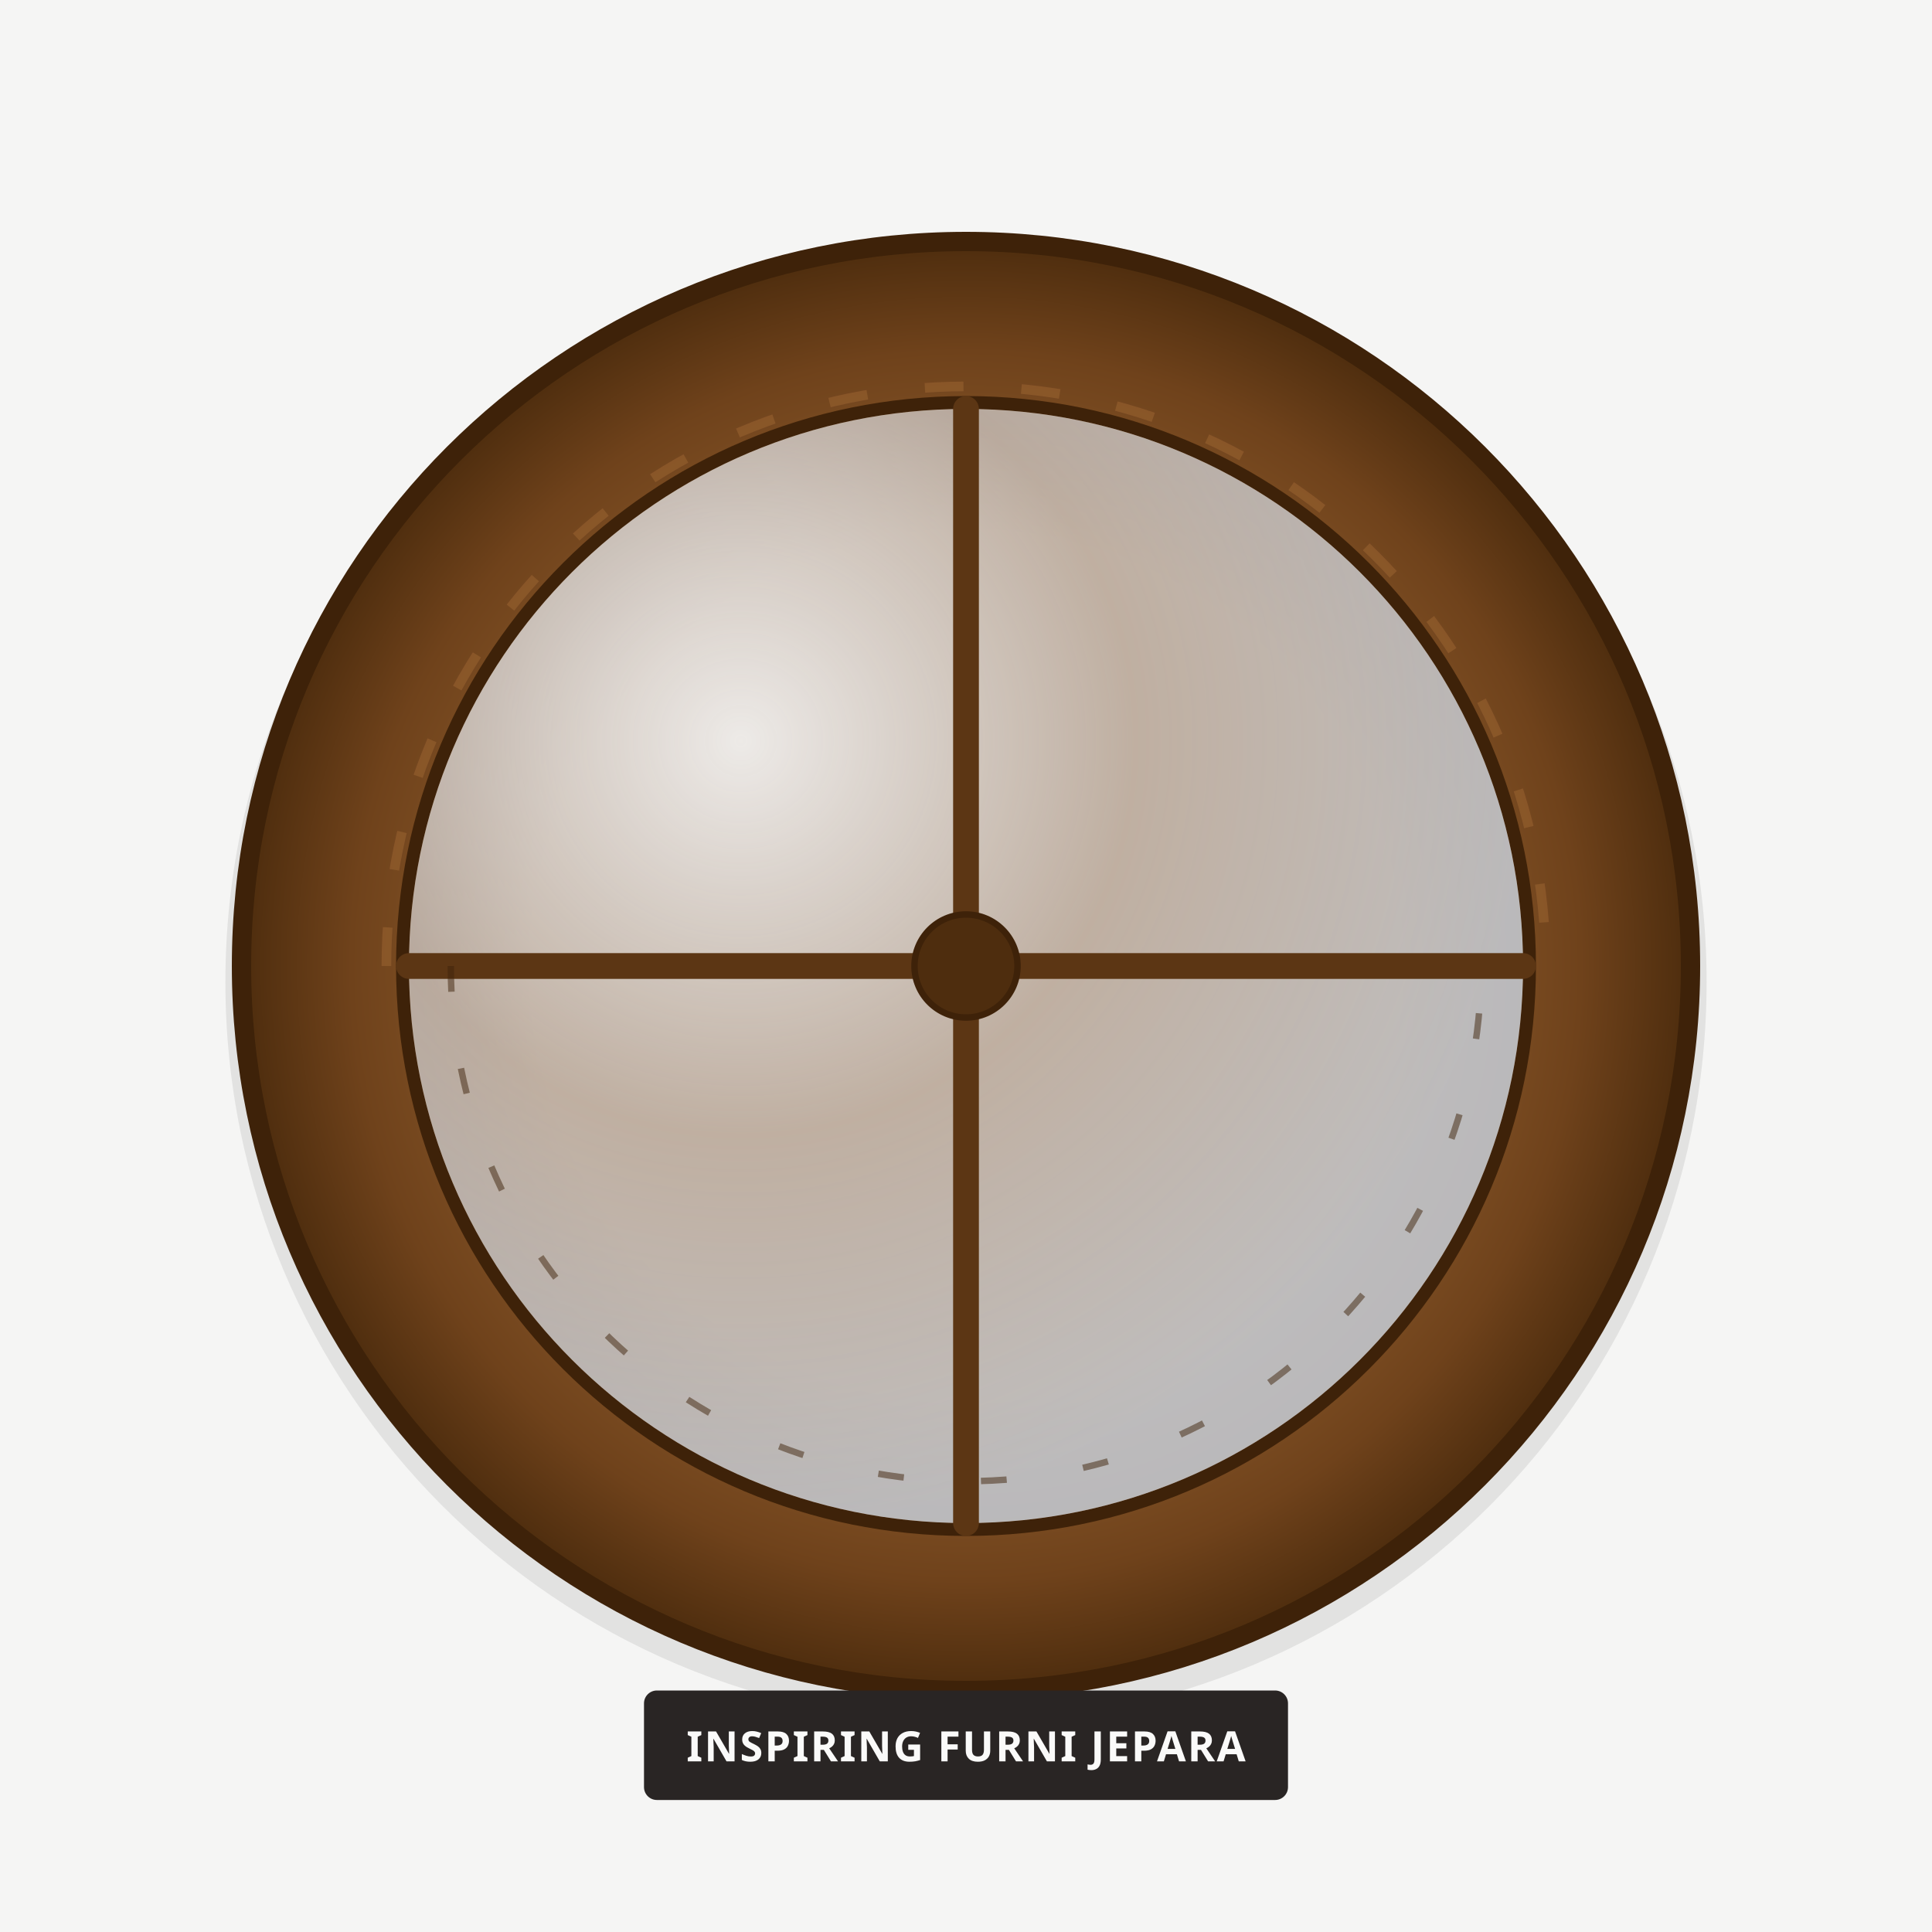
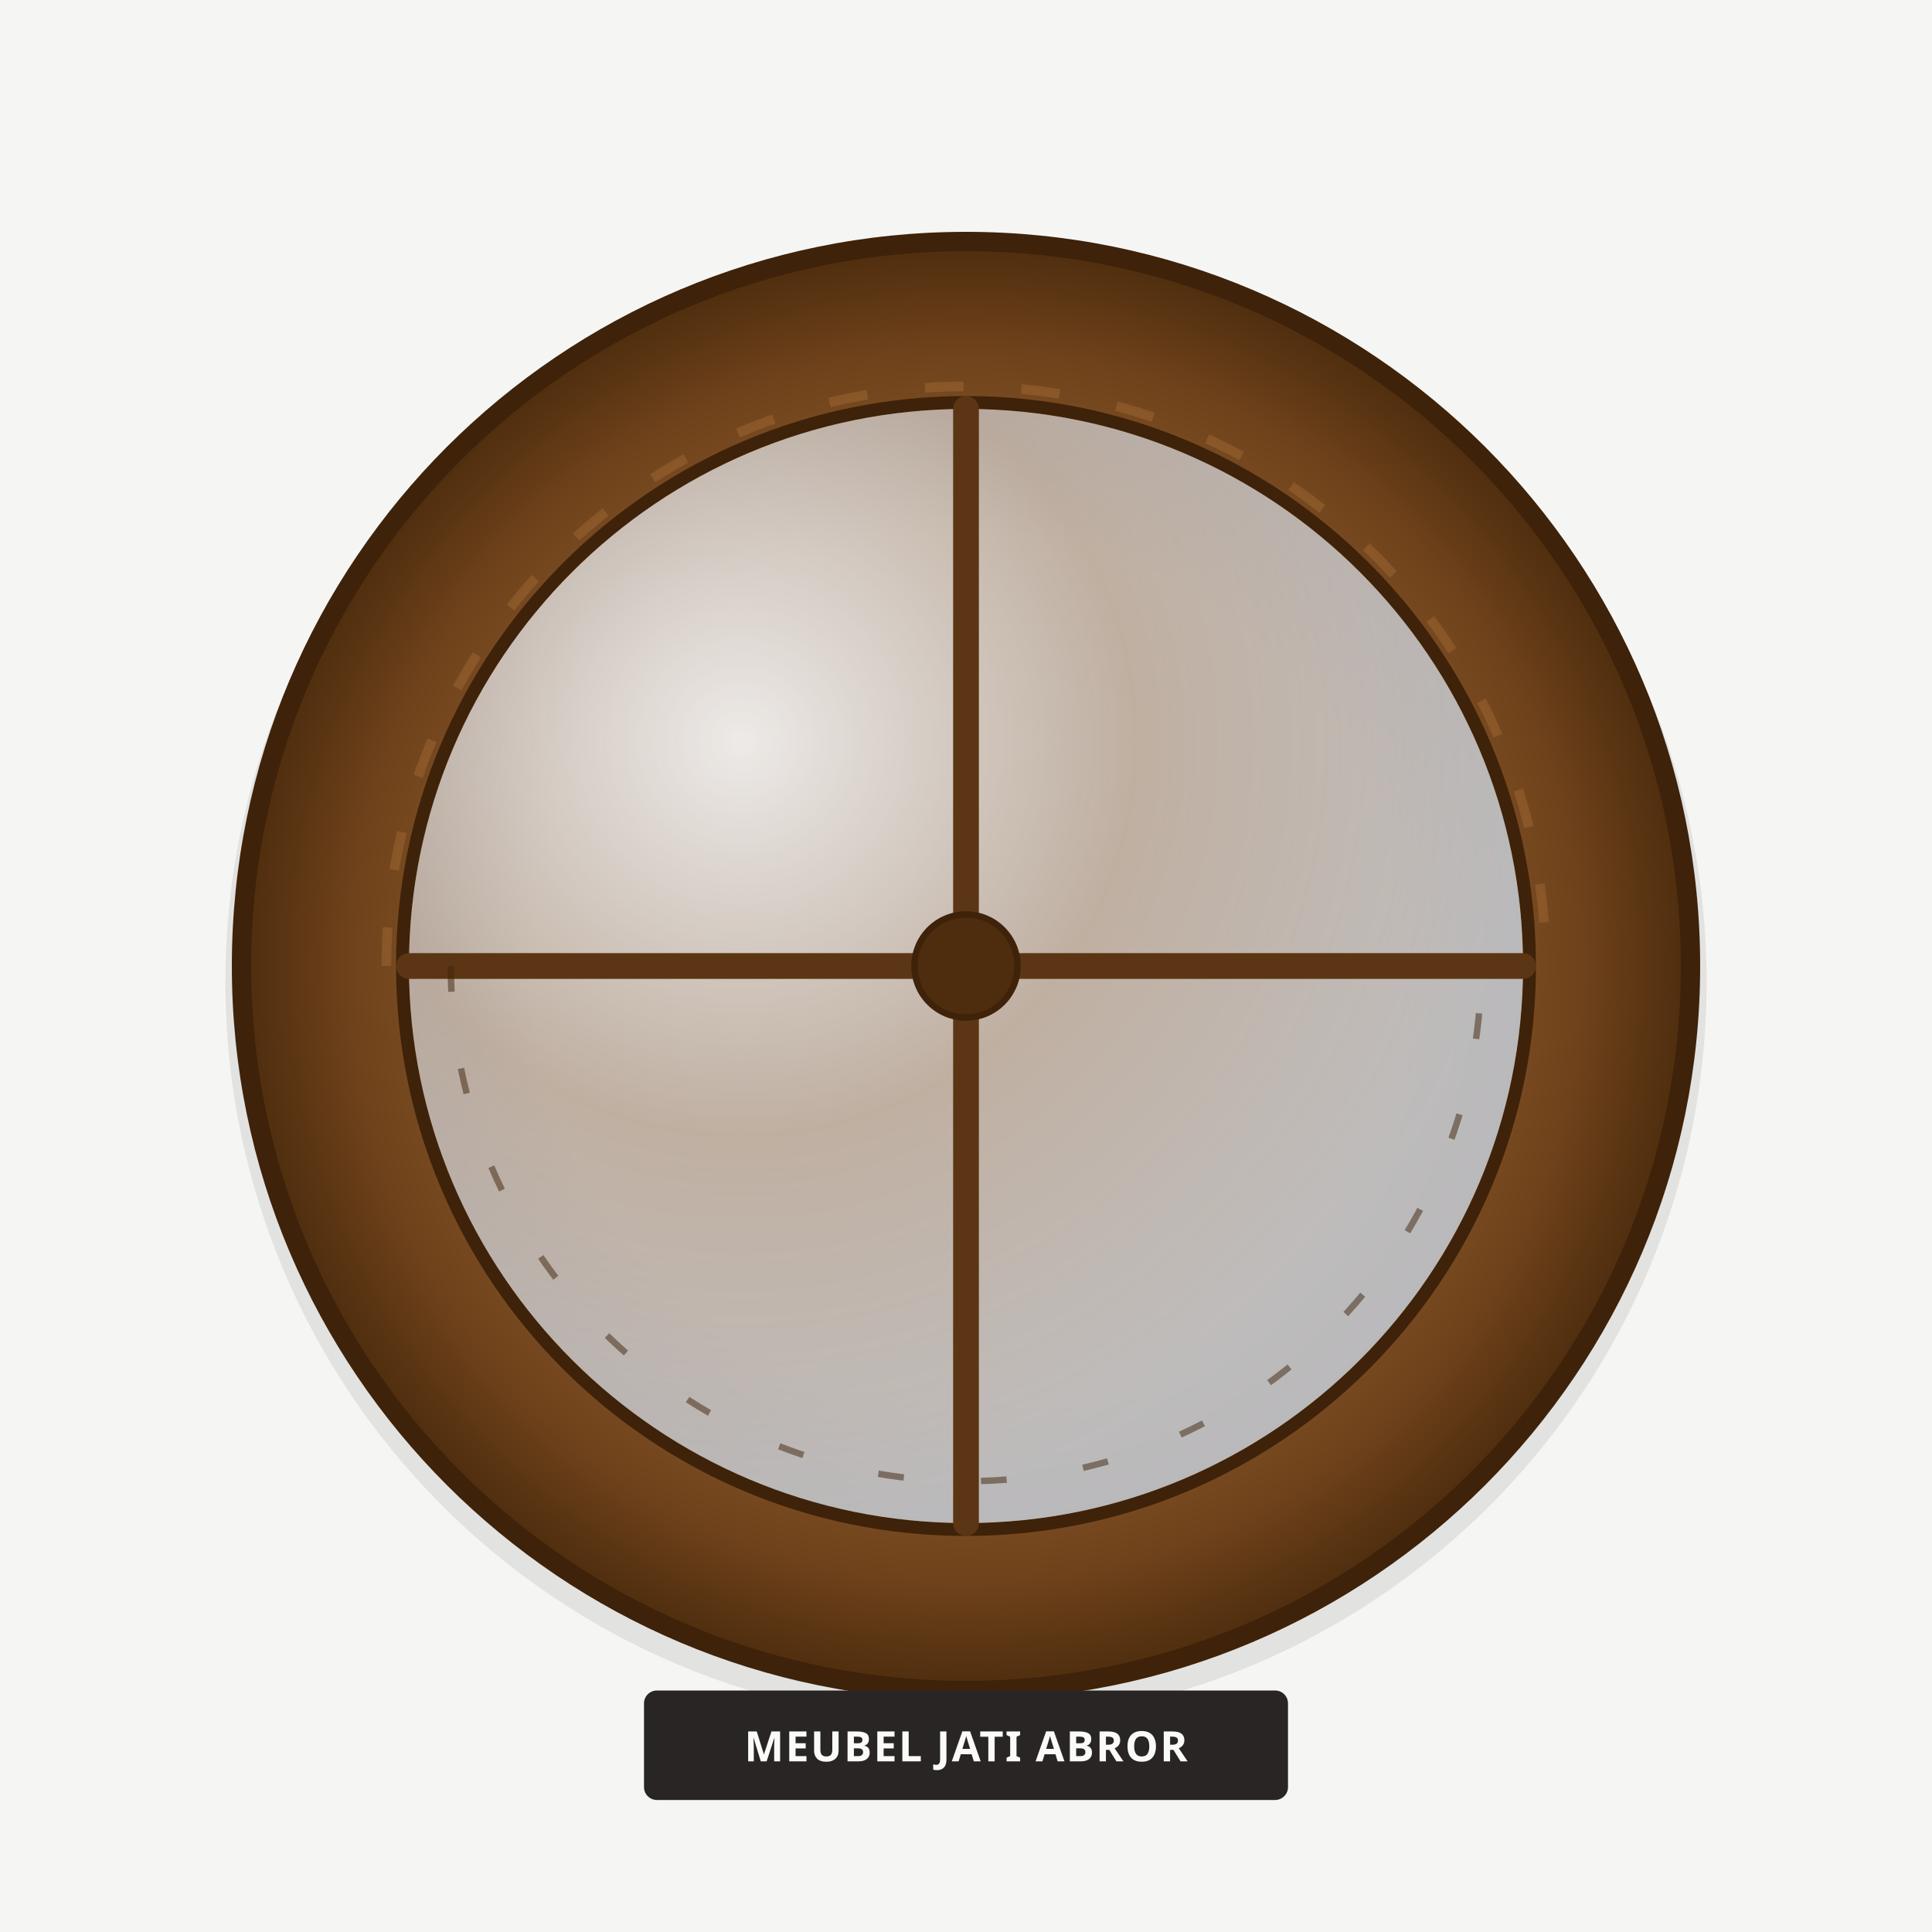
<svg xmlns="http://www.w3.org/2000/svg" viewBox="0 0 600 600" width="600" height="600">
  <defs>
    <radialGradient id="woodRing" cx="50%" cy="50%" r="50%">
      <stop offset="60%" stop-color="#8B5A2B" />
      <stop offset="85%" stop-color="#6F421B" />
      <stop offset="100%" stop-color="#4E2D0E" />
    </radialGradient>
    <radialGradient id="glassReflection" cx="30%" cy="30%" r="70%">
      <stop offset="0%" stop-color="#f8fafc" stop-opacity="0.9" />
      <stop offset="50%" stop-color="#e2e8f0" stop-opacity="0.6" />
      <stop offset="100%" stop-color="#cbd5e1" stop-opacity="0.8" />
    </radialGradient>
  </defs>
  <rect width="600" height="600" fill="#f5f5f4" />
  <circle cx="300" cy="305" r="230" fill="#000000" opacity="0.08" />
  <circle cx="300" cy="300" r="225" fill="url(#woodRing)" stroke="#3E2209" stroke-width="6" />
  <circle cx="300" cy="300" r="175" fill="none" stroke="#3E2209" stroke-width="4" />
  <circle cx="300" cy="300" r="173" fill="url(#glassReflection)" />
  <line x1="300" y1="127" x2="300" y2="473" stroke="#5C3614" stroke-width="8" stroke-linecap="round" />
  <line x1="127" y1="300" x2="473" y2="300" stroke="#5C3614" stroke-width="8" stroke-linecap="round" />
  <circle cx="300" cy="300" r="16" fill="#4E2D0E" stroke="#3E2209" stroke-width="2" />
  <path d="M 120 300 A 180 180 0 0 1 480 300" fill="none" stroke="#A76D38" stroke-width="3" opacity="0.4" stroke-dasharray="12 18" />
  <path d="M 140 300 A 160 160 0 0 0 460 300" fill="none" stroke="#3E2209" stroke-width="2" opacity="0.5" stroke-dasharray="8 24" />
  <rect x="200" y="525" width="200" height="34" rx="4" fill="#292524" />
-   <text x="300" y="547" fill="#fafaf9" font-family="sans-serif" font-size="13" font-weight="600" text-anchor="middle" letter-spacing="0.5">INSPIRING FURNI JEPARA</text>
+   <text x="300" y="547" fill="#fafaf9" font-family="sans-serif" font-size="13" font-weight="600" text-anchor="middle" letter-spacing="0.5">MEUBEL JATI ABROR</text>
</svg>
